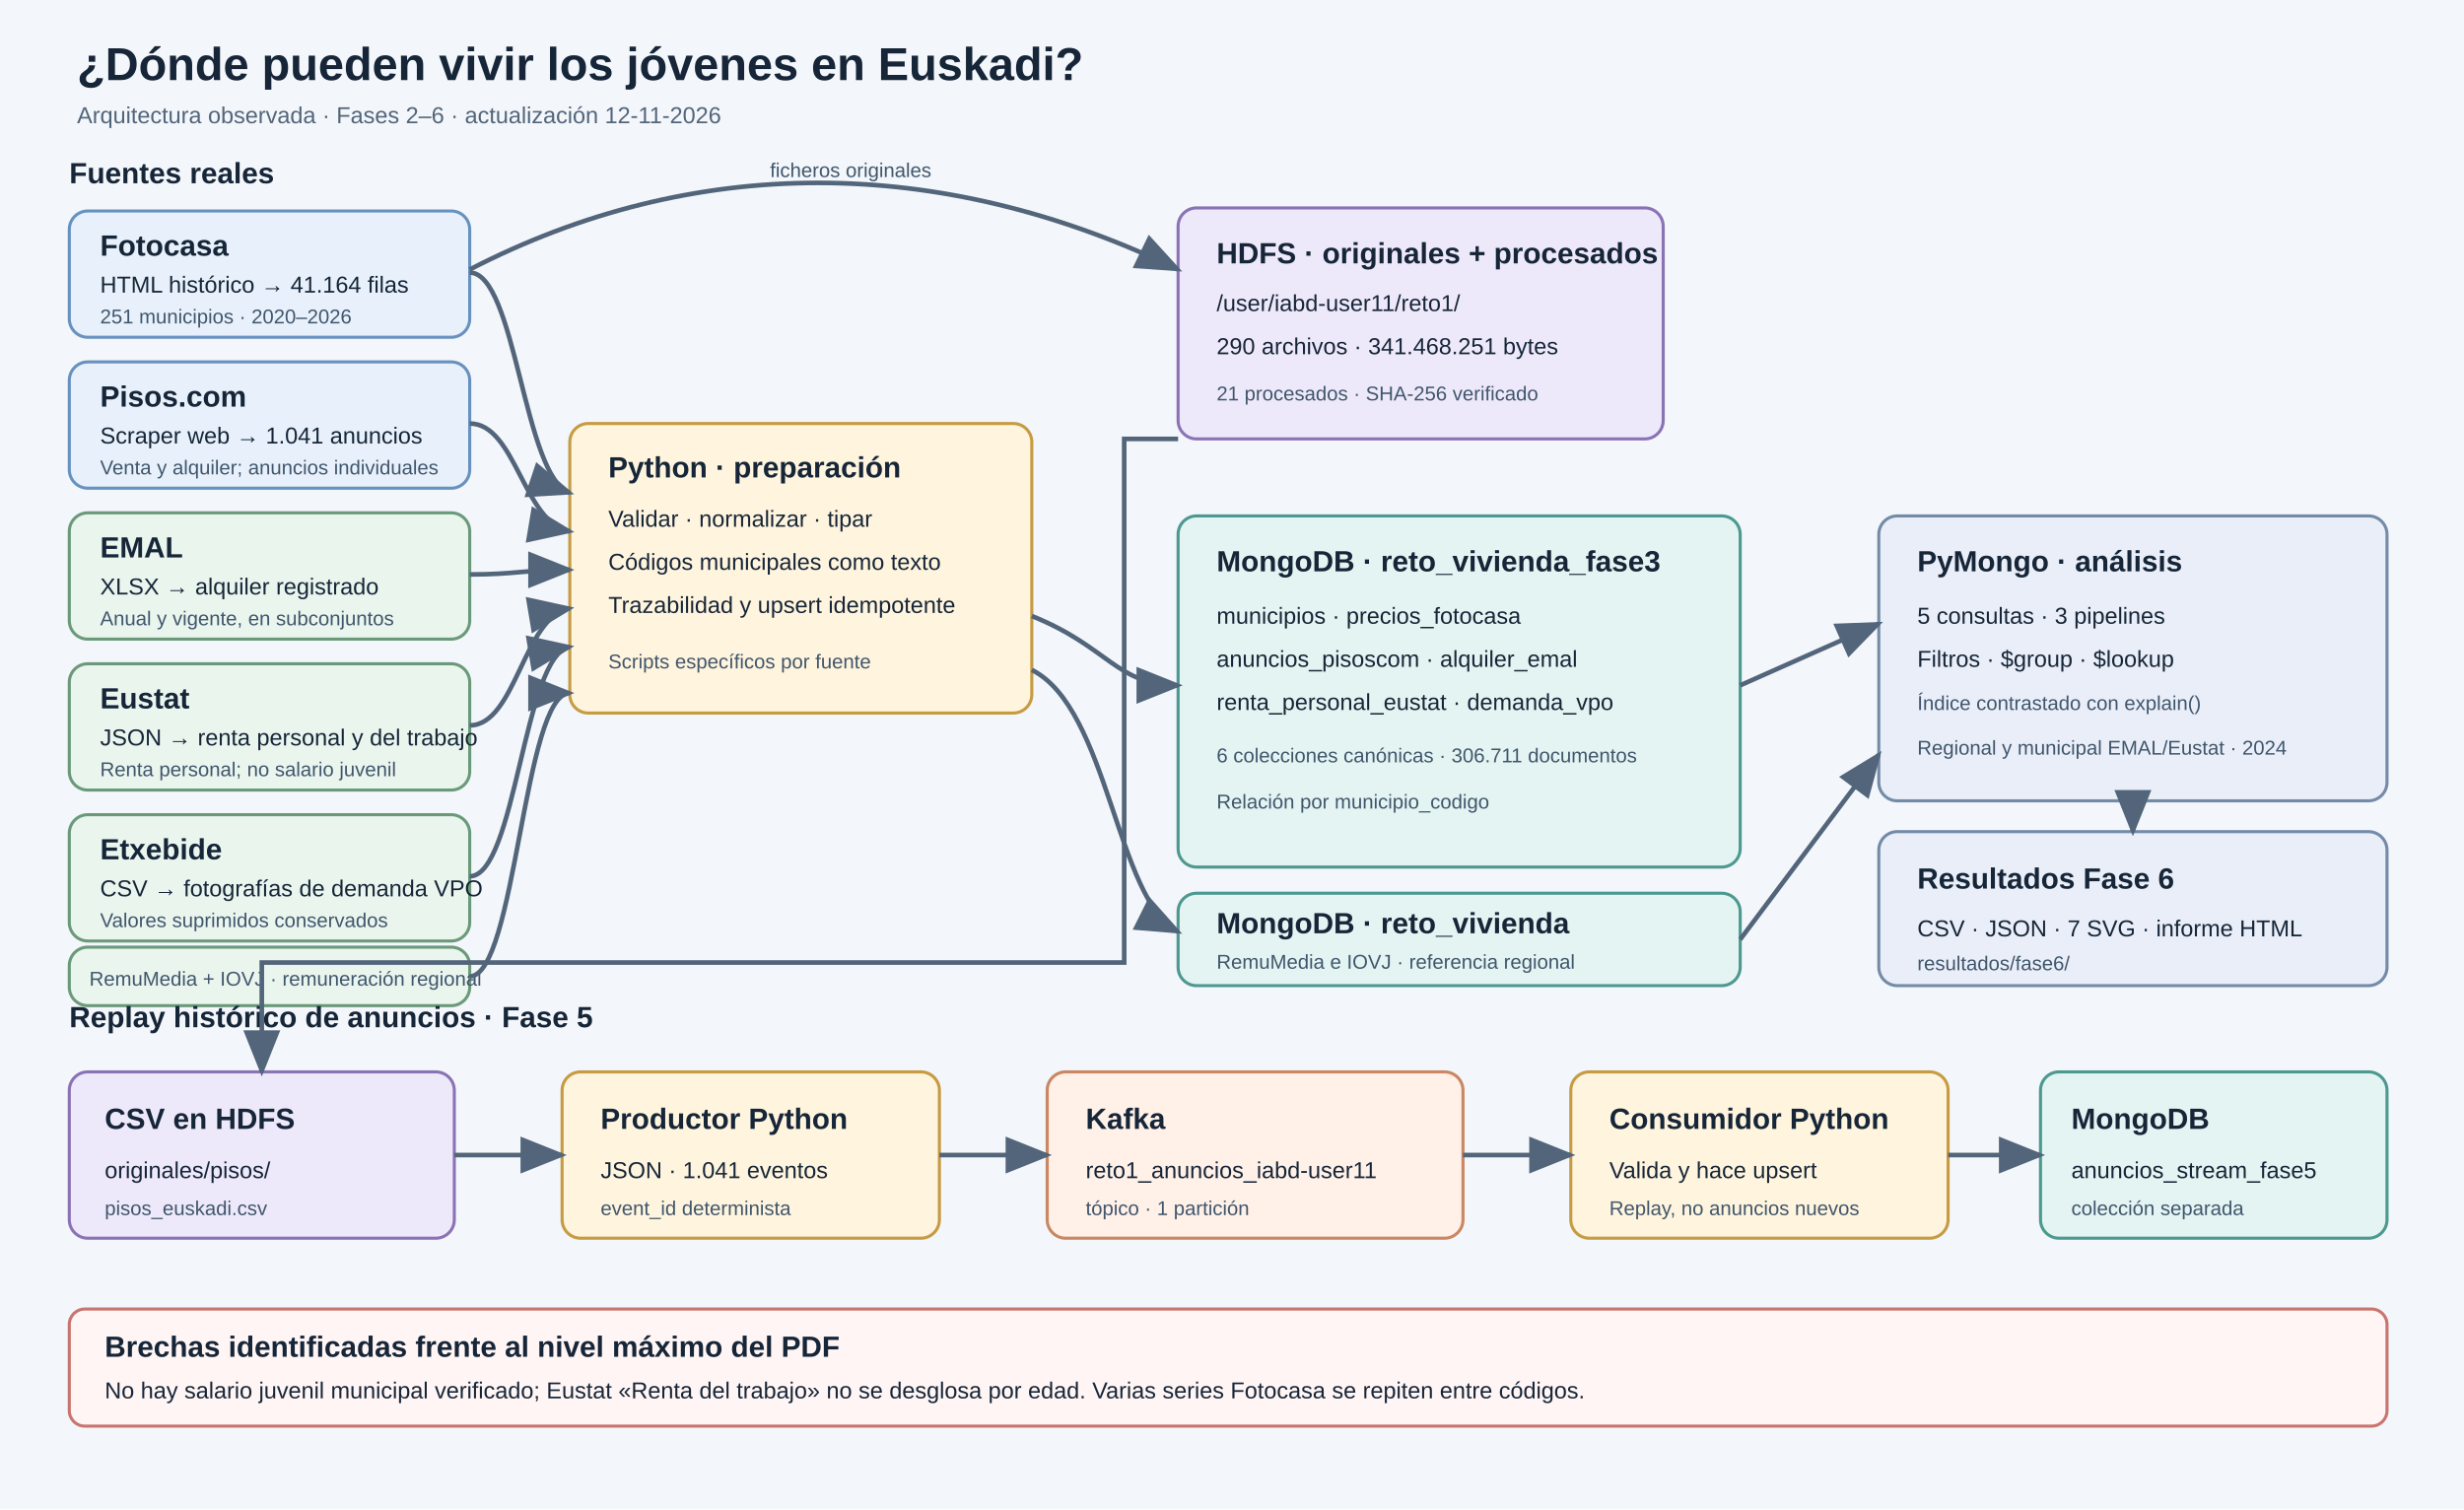
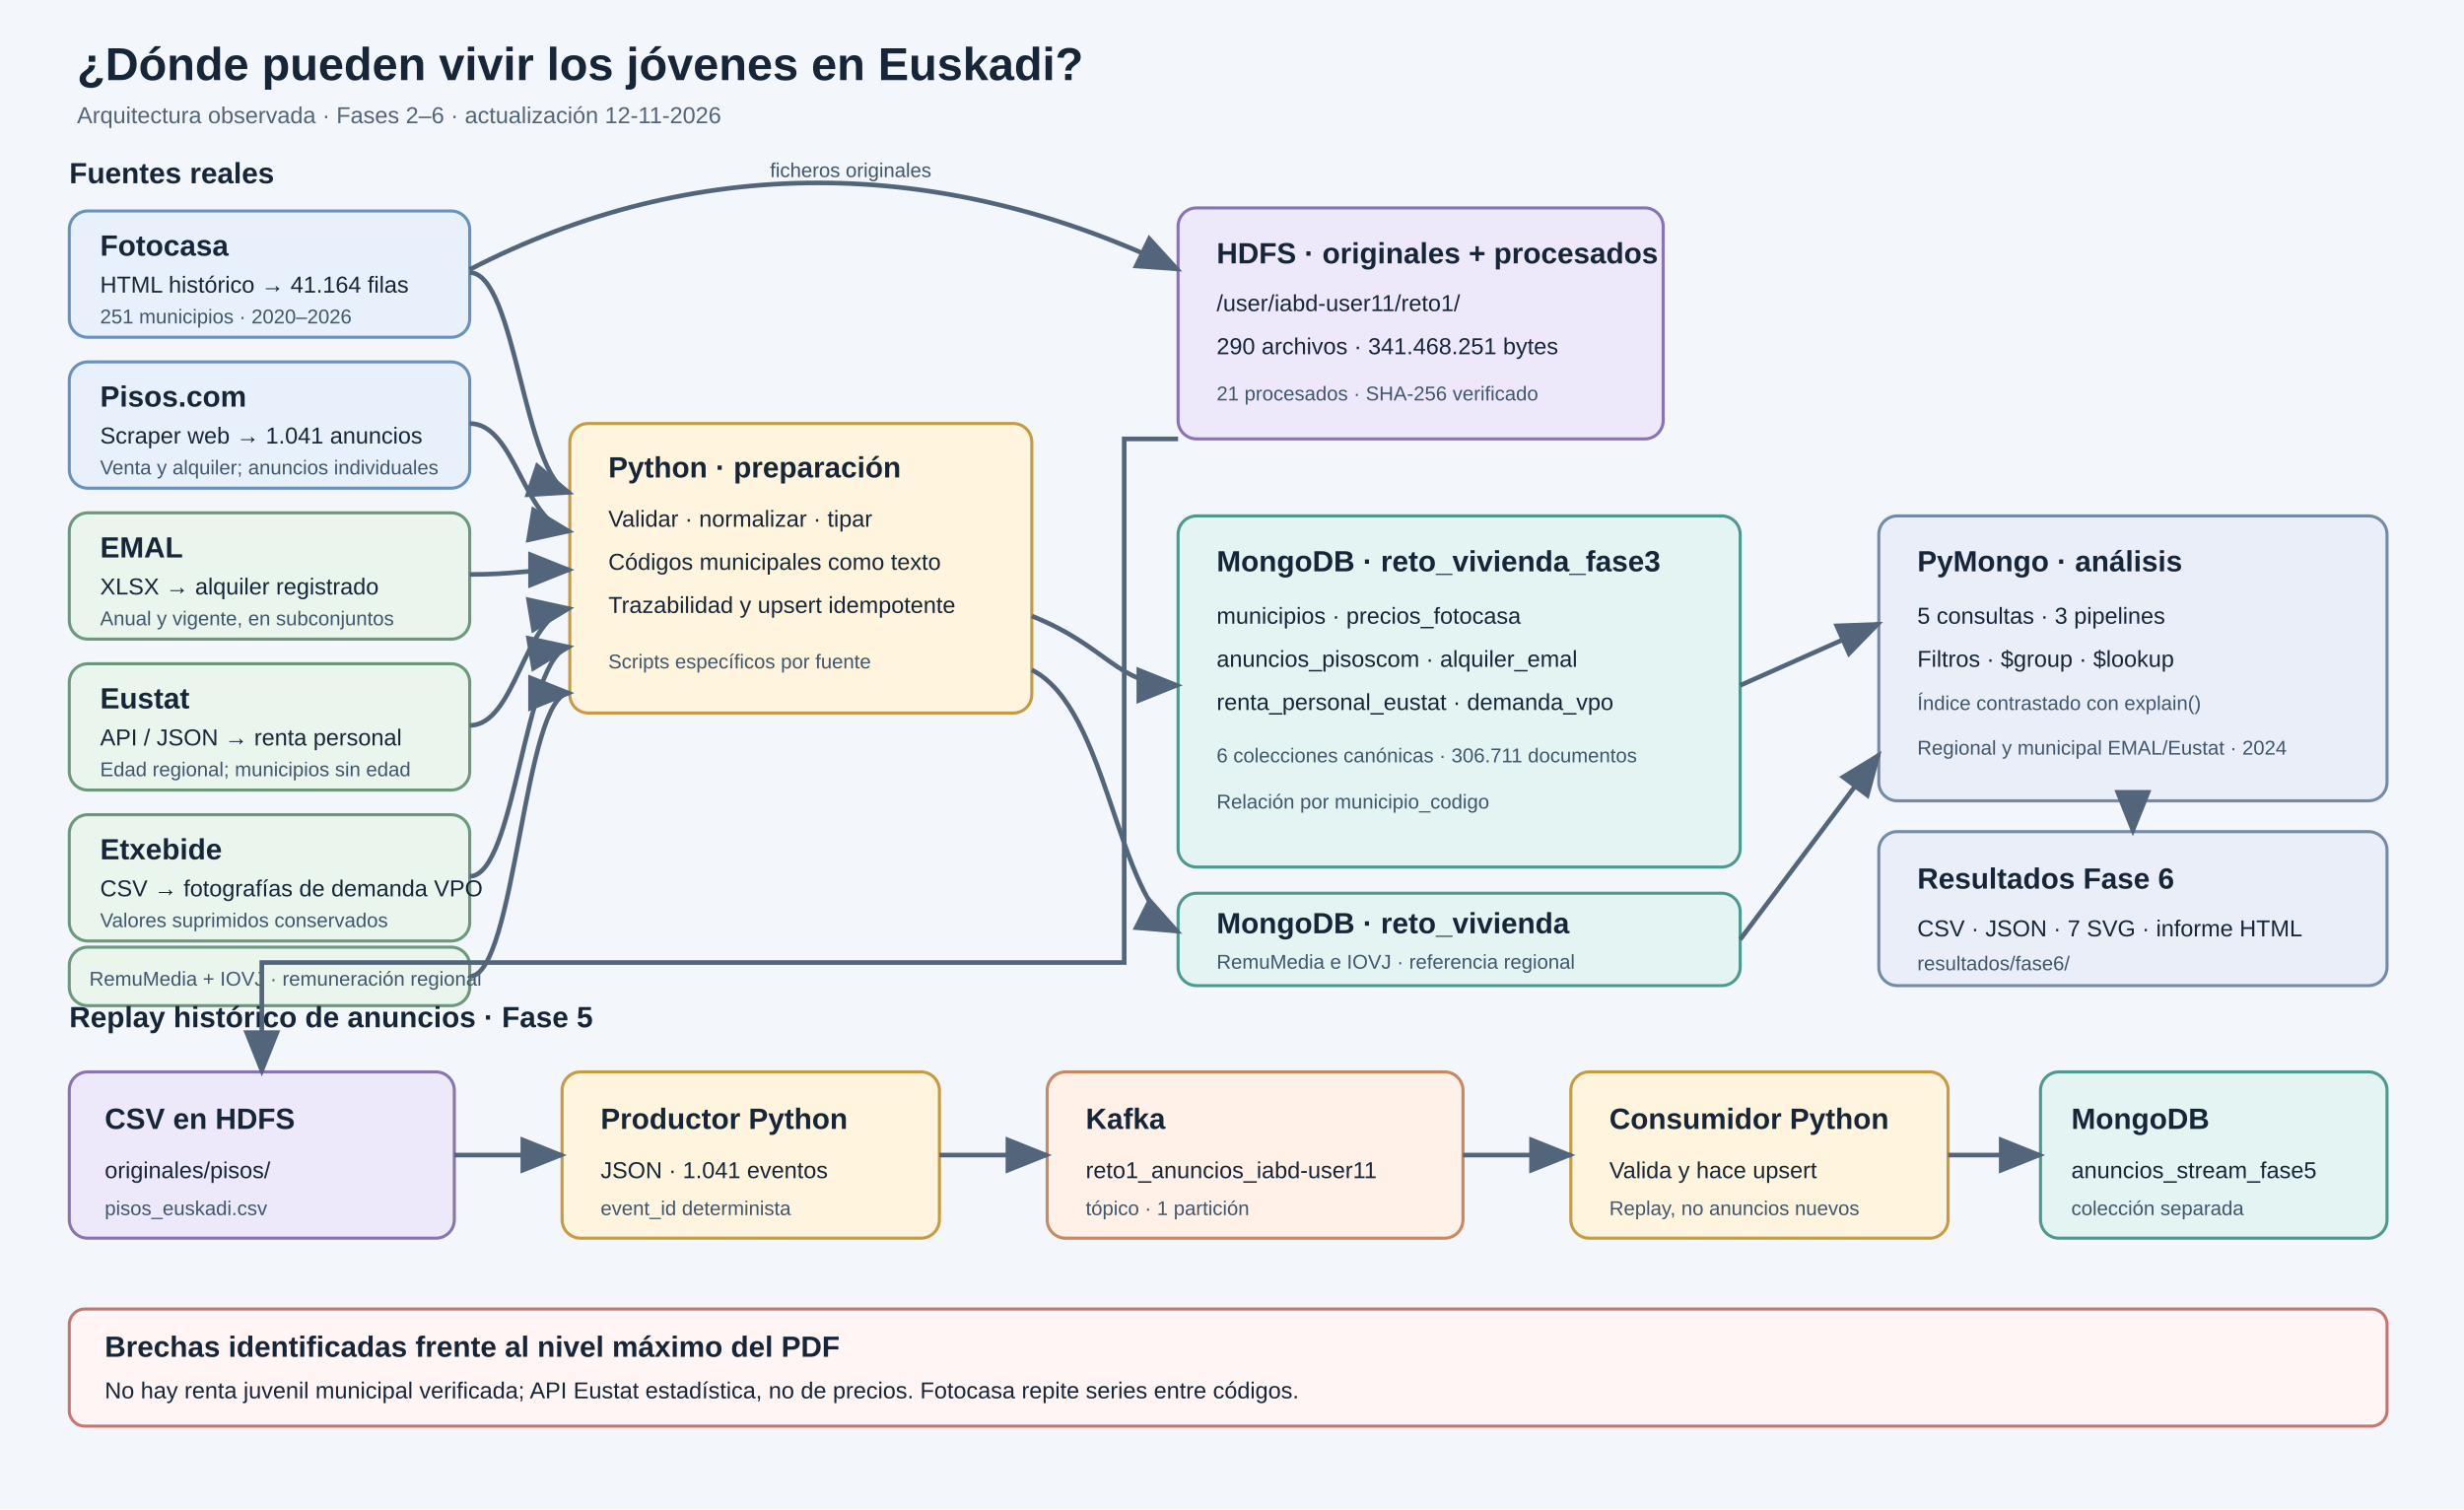
<svg xmlns="http://www.w3.org/2000/svg" width="100%" viewBox="0 0 1600 980" role="img" aria-labelledby="title description">
  <defs>
    <marker id="arrow" markerWidth="10" markerHeight="8" refX="9" refY="4" orient="auto">
      <path d="M0,0 L10,4 L0,8 Z" fill="#52657a" />
    </marker>
    <style>
      text{font-family:Segoe UI,Arial,sans-serif;fill:#162638}
      .title{font-size:30px;font-weight:700}
      .subtitle{font-size:15px;fill:#52657a}
      .heading{font-size:19px;font-weight:700}
      .body{font-size:15px}
      .small{font-size:13px;fill:#40566c}
      .box{stroke-width:2;rx:12}
      .flow{fill:none;stroke:#52657a;stroke-width:3;marker-end:url(#arrow)}
      .optional{fill:none;stroke:#74879a;stroke-width:2;stroke-dasharray:8 7;marker-end:url(#arrow)}
    </style>
  </defs>
  <rect width="1600" height="980" fill="#f3f6fa" />
  <text x="50" y="52" class="title">¿Dónde pueden vivir los jóvenes en Euskadi?</text>
  <text x="50" y="80" class="subtitle">Arquitectura observada · Fases 2–6 · actualización 12-11-2026</text>
  <text x="45" y="119" class="heading">Fuentes reales</text>
  <rect x="45" y="137" width="260" height="82" class="box" fill="#e8f1fb" stroke="#6792bf" />
  <text x="65" y="166" class="heading">Fotocasa</text>
  <text x="65" y="190" class="body">HTML histórico → 41.164 filas</text>
  <text x="65" y="210" class="small">251 municipios · 2020–2026</text>
  <rect x="45" y="235" width="260" height="82" class="box" fill="#e8f1fb" stroke="#6792bf" />
  <text x="65" y="264" class="heading">Pisos.com</text>
  <text x="65" y="288" class="body">Scraper web → 1.041 anuncios</text>
  <text x="65" y="308" class="small">Venta y alquiler; anuncios individuales</text>
  <rect x="45" y="333" width="260" height="82" class="box" fill="#eaf5ee" stroke="#6b9a7a" />
  <text x="65" y="362" class="heading">EMAL</text>
  <text x="65" y="386" class="body">XLSX → alquiler registrado</text>
  <text x="65" y="406" class="small">Anual y vigente, en subconjuntos</text>
  <rect x="45" y="431" width="260" height="82" class="box" fill="#eaf5ee" stroke="#6b9a7a" />
  <text x="65" y="460" class="heading">Eustat</text>
-   <text x="65" y="484" class="body">JSON → renta personal y del trabajo</text>
-   <text x="65" y="504" class="small">Renta personal; no salario juvenil</text>
+   <text x="65" y="484" class="body">API / JSON → renta personal</text>
+   <text x="65" y="504" class="small">Edad regional; municipios sin edad</text>
  <rect x="45" y="529" width="260" height="82" class="box" fill="#eaf5ee" stroke="#6b9a7a" />
  <text x="65" y="558" class="heading">Etxebide</text>
  <text x="65" y="582" class="body">CSV → fotografías de demanda VPO</text>
  <text x="65" y="602" class="small">Valores suprimidos conservados</text>
  <rect x="45" y="615" width="260" height="38" class="box" fill="#eaf5ee" stroke="#6b9a7a" />
  <text x="58" y="640" class="small">RemuMedia + IOVJ · remuneración regional</text>
  <rect x="370" y="275" width="300" height="188" class="box" fill="#fff4dd" stroke="#c69b42" />
  <text x="395" y="310" class="heading">Python · preparación</text>
  <text x="395" y="342" class="body">Validar · normalizar · tipar</text>
  <text x="395" y="370" class="body">Códigos municipales como texto</text>
  <text x="395" y="398" class="body">Trazabilidad y upsert idempotente</text>
  <text x="395" y="434" class="small">Scripts específicos por fuente</text>
  <rect x="765" y="135" width="315" height="150" class="box" fill="#eee9fa" stroke="#8a73b5" />
  <text x="790" y="171" class="heading">HDFS · originales + procesados</text>
  <text x="790" y="202" class="body">/user/iabd-user11/reto1/</text>
  <text x="790" y="230" class="body">290 archivos · 341.468.251 bytes</text>
  <text x="790" y="260" class="small">21 procesados · SHA-256 verificado</text>
  <rect x="765" y="335" width="365" height="228" class="box" fill="#e4f4f2" stroke="#4c9990" />
  <text x="790" y="371" class="heading">MongoDB · reto_vivienda_fase3</text>
  <text x="790" y="405" class="body">municipios · precios_fotocasa</text>
  <text x="790" y="433" class="body">anuncios_pisoscom · alquiler_emal</text>
  <text x="790" y="461" class="body">renta_personal_eustat · demanda_vpo</text>
  <text x="790" y="495" class="small">6 colecciones canónicas · 306.711 documentos</text>
  <text x="790" y="525" class="small">Relación por municipio_codigo</text>
  <rect x="1220" y="335" width="330" height="185" class="box" fill="#e9eef8" stroke="#748ba8" />
  <text x="1245" y="371" class="heading">PyMongo · análisis</text>
  <text x="1245" y="405" class="body">5 consultas · 3 pipelines</text>
  <text x="1245" y="433" class="body">Filtros · $group · $lookup</text>
  <text x="1245" y="461" class="small">Índice contrastado con explain()</text>
  <text x="1245" y="490" class="small">Regional y municipal EMAL/Eustat · 2024</text>
  <rect x="765" y="580" width="365" height="60" class="box" fill="#e4f4f2" stroke="#4c9990" />
  <text x="790" y="606" class="heading">MongoDB · reto_vivienda</text>
  <text x="790" y="629" class="small">RemuMedia e IOVJ · referencia regional</text>
  <rect x="1220" y="540" width="330" height="100" class="box" fill="#e9eef8" stroke="#748ba8" />
  <text x="1245" y="577" class="heading">Resultados Fase 6</text>
  <text x="1245" y="608" class="body">CSV · JSON · 7 SVG · informe HTML</text>
  <text x="1245" y="630" class="small">resultados/fase6/</text>
  <path d="M305 177 C335 177 340 310 370 320" class="flow" />
  <path d="M305 275 C335 275 340 340 370 345" class="flow" />
  <path d="M305 373 C335 373 340 370 370 370" class="flow" />
  <path d="M305 471 C335 471 340 400 370 395" class="flow" />
  <path d="M305 569 C335 569 340 425 370 420" class="flow" />
  <path d="M305 634 C335 634 340 450 370 450" class="flow" />
  <path d="M670 400 C720 420 725 445 765 445" class="flow" />
  <path d="M670 435 C720 460 725 585 765 605" class="flow" />
  <path d="M305 175 C450 100 610 100 765 175" class="flow" />
  <text x="500" y="115" class="small">ficheros originales</text>
  <path d="M1130 445 L1220 405" class="flow" />
  <path d="M1130 610 L1220 490" class="flow" />
  <path d="M1385 520 L1385 540" class="flow" />
  <text x="45" y="667" class="heading">Replay histórico de anuncios · Fase 5</text>
  <rect x="45" y="696" width="250" height="108" class="box" fill="#eee9fa" stroke="#8a73b5" />
  <text x="68" y="733" class="heading">CSV en HDFS</text>
  <text x="68" y="765" class="body">originales/pisos/</text>
  <text x="68" y="789" class="small">pisos_euskadi.csv</text>
  <rect x="365" y="696" width="245" height="108" class="box" fill="#fff4dd" stroke="#c69b42" />
  <text x="390" y="733" class="heading">Productor Python</text>
  <text x="390" y="765" class="body">JSON · 1.041 eventos</text>
  <text x="390" y="789" class="small">event_id determinista</text>
  <rect x="680" y="696" width="270" height="108" class="box" fill="#fff0e8" stroke="#c98762" />
  <text x="705" y="733" class="heading">Kafka</text>
  <text x="705" y="765" class="body">reto1_anuncios_iabd-user11</text>
  <text x="705" y="789" class="small">tópico · 1 partición</text>
  <rect x="1020" y="696" width="245" height="108" class="box" fill="#fff4dd" stroke="#c69b42" />
  <text x="1045" y="733" class="heading">Consumidor Python</text>
  <text x="1045" y="765" class="body">Valida y hace upsert</text>
  <text x="1045" y="789" class="small">Replay, no anuncios nuevos</text>
  <rect x="1325" y="696" width="225" height="108" class="box" fill="#e4f4f2" stroke="#4c9990" />
  <text x="1345" y="733" class="heading">MongoDB</text>
  <text x="1345" y="765" class="body">anuncios_stream_fase5</text>
  <text x="1345" y="789" class="small">colección separada</text>
  <path d="M295 750 L365 750" class="flow" />
  <path d="M610 750 L680 750" class="flow" />
  <path d="M950 750 L1020 750" class="flow" />
  <path d="M1265 750 L1325 750" class="flow" />
  <path d="M765 285 L730 285 L730 625 L170 625 L170 696" class="flow" />
  <rect x="45" y="850" width="1505" height="76" rx="10" fill="#fff5f4" stroke="#c87570" stroke-width="2" />
  <text x="68" y="881" class="heading">Brechas identificadas frente al nivel máximo del PDF</text>
-   <text x="68" y="908" class="body">No hay salario juvenil municipal verificado; Eustat «Renta del trabajo» no se desglosa por edad. Varias series Fotocasa se repiten entre códigos.</text>
+   <text x="68" y="908" class="body">No hay renta juvenil municipal verificada; API Eustat estadística, no de precios. Fotocasa repite series entre códigos.</text>
</svg>
